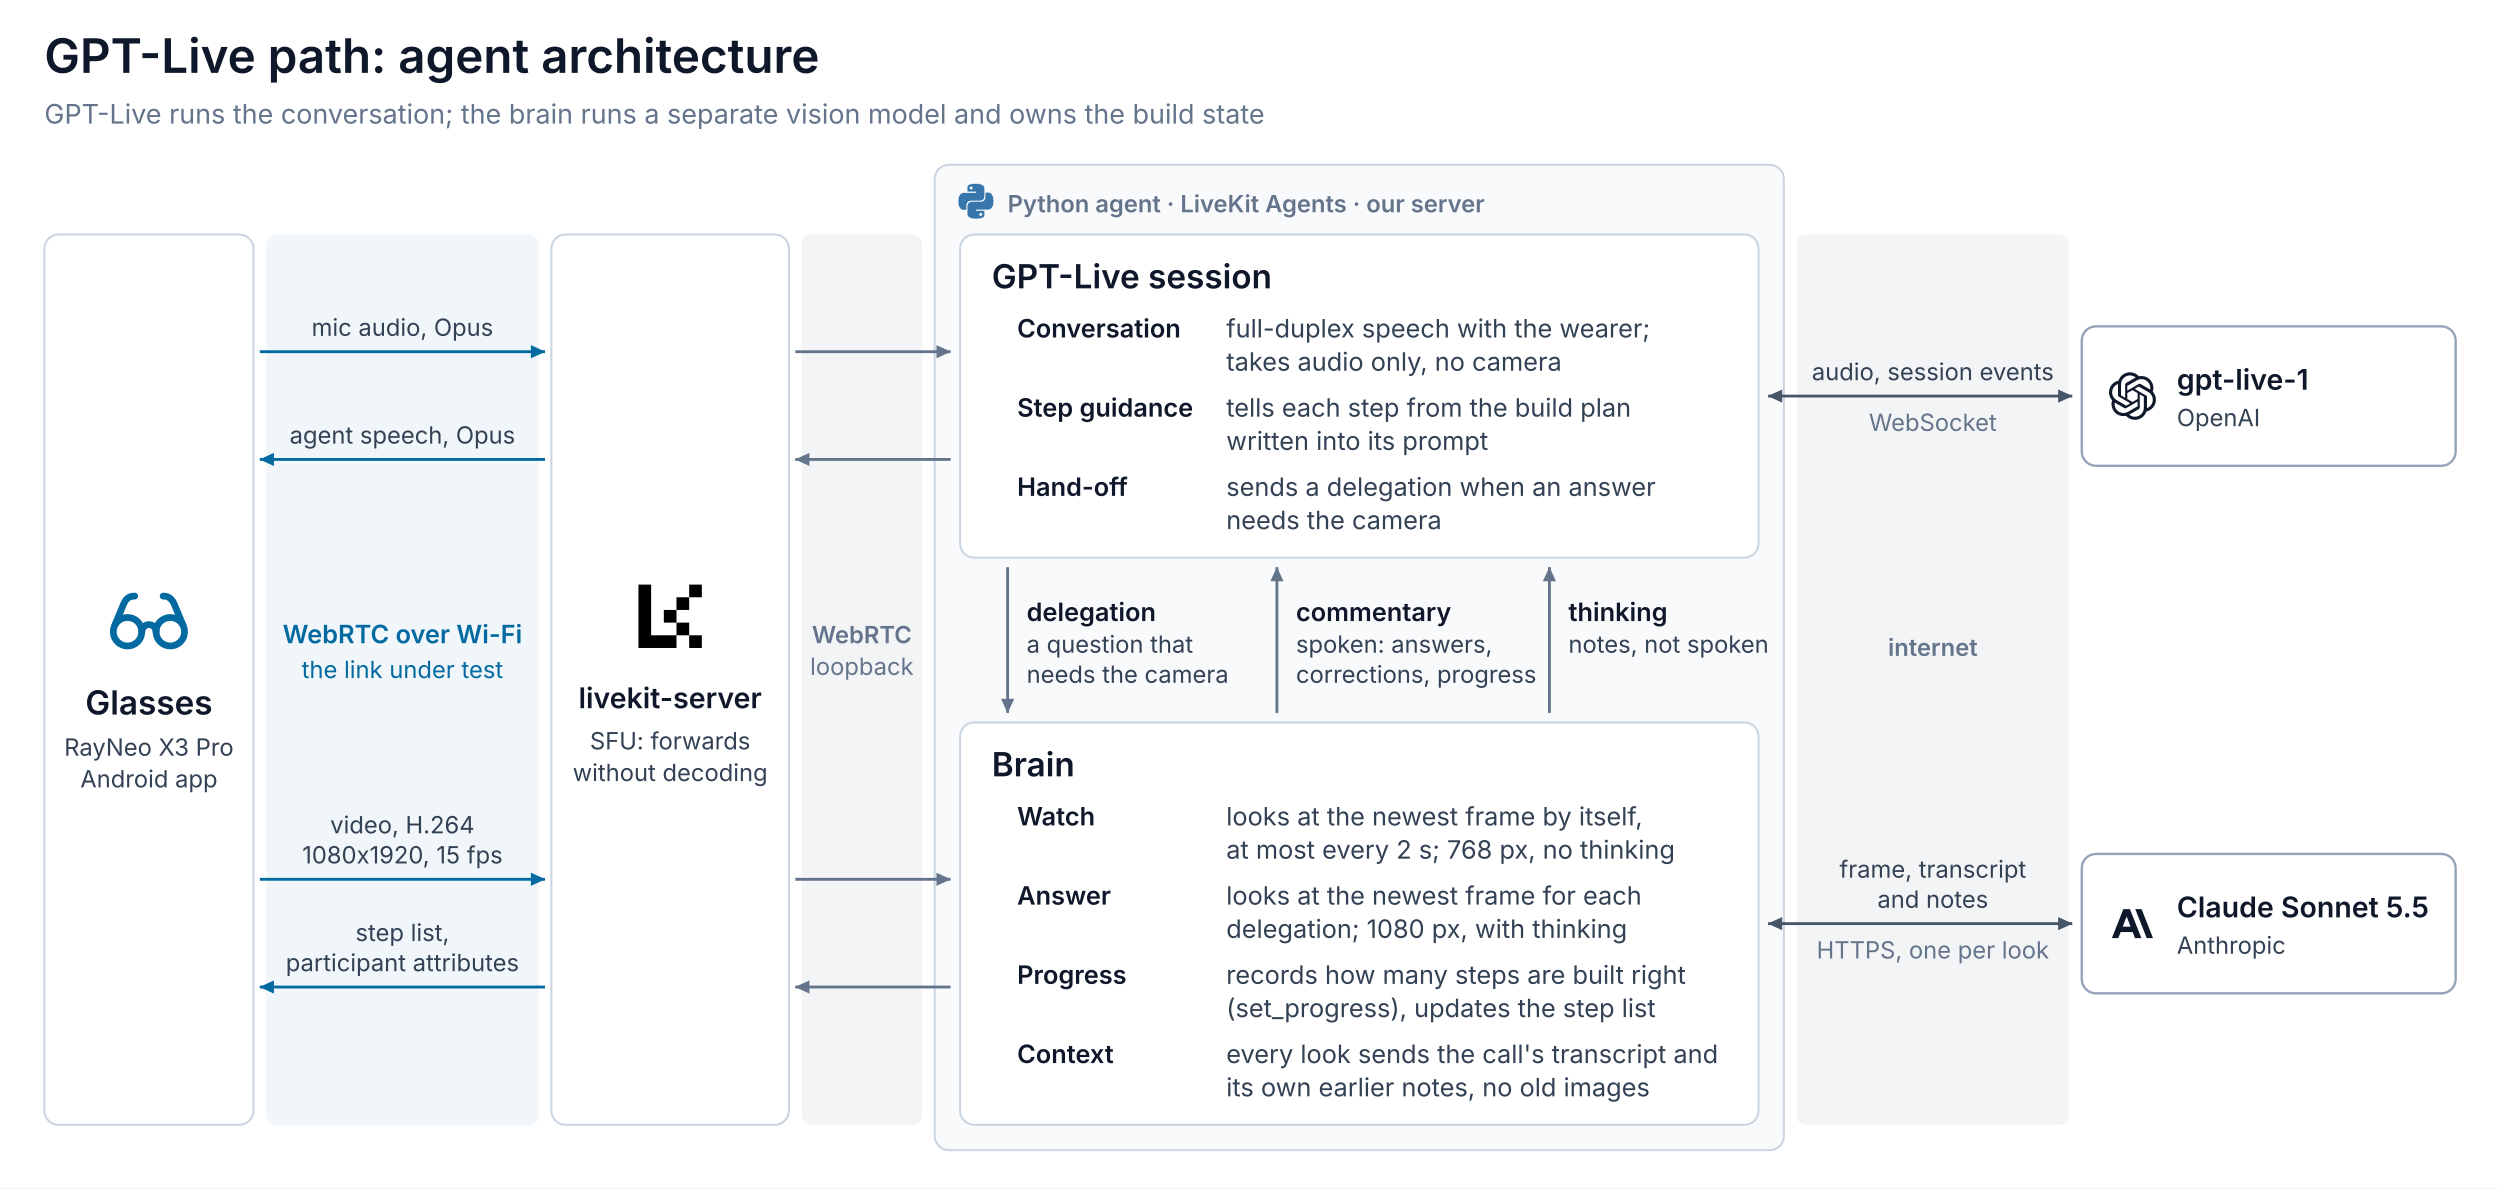
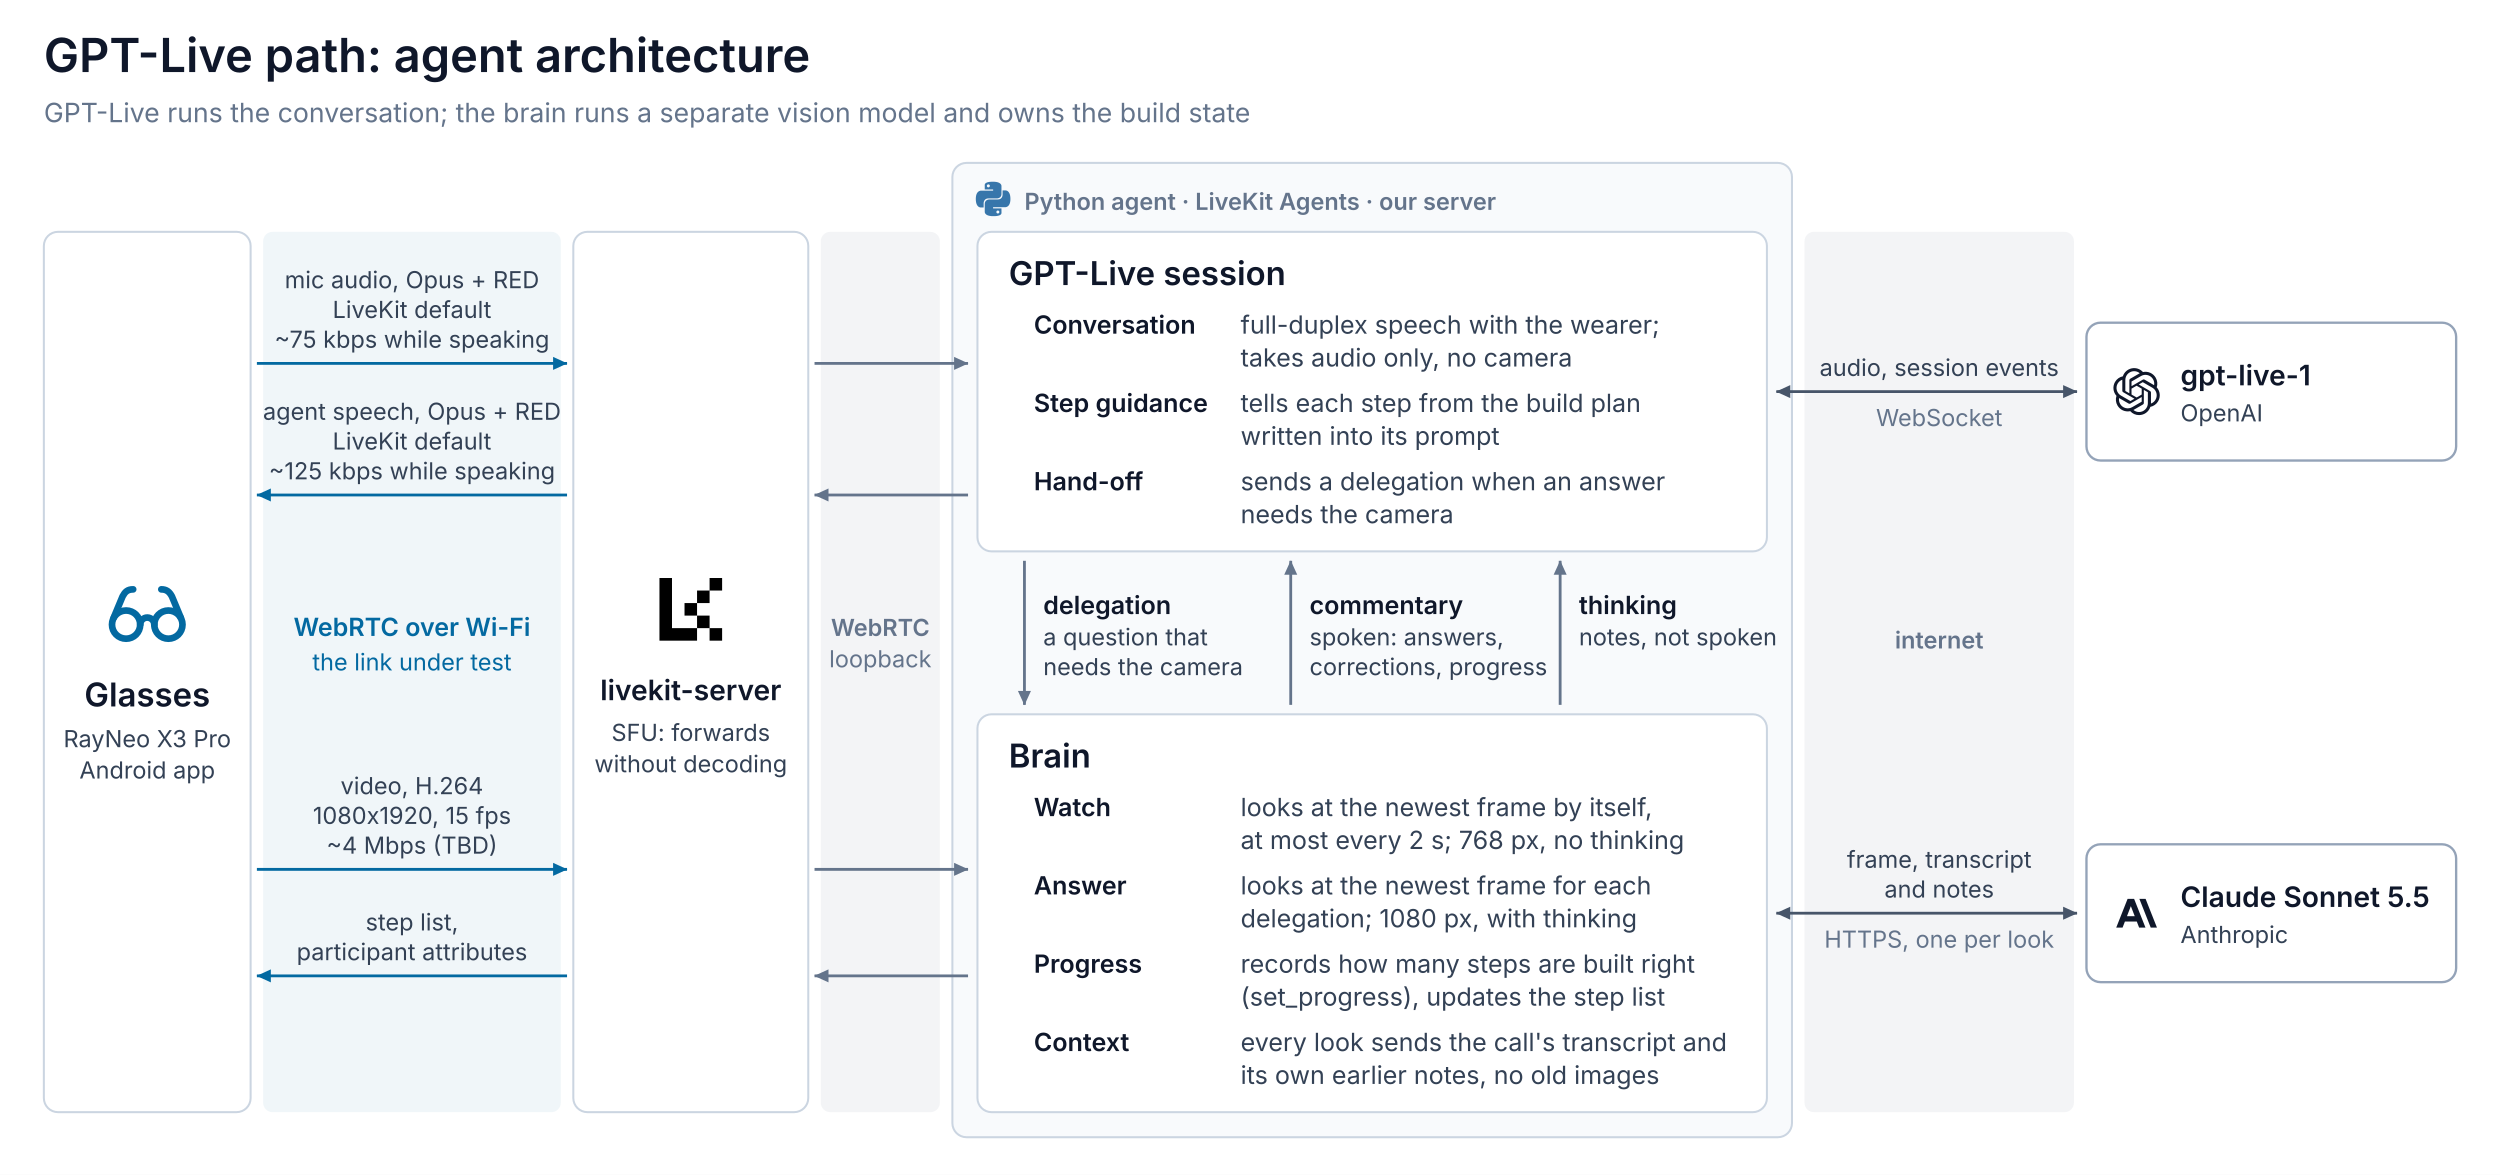
- <svg xmlns="http://www.w3.org/2000/svg" width="1578" height="750" viewBox="0 0 1578 750" font-family="Segoe UI, Inter, Helvetica Neue, Arial, sans-serif">
-   <rect width="1578" height="750" fill="#ffffff" />
+ <svg xmlns="http://www.w3.org/2000/svg" width="1596" height="750" viewBox="0 0 1596 750" font-family="Segoe UI, Inter, Helvetica Neue, Arial, sans-serif">
+   <rect width="1596" height="750" fill="#ffffff" />
  <defs>
    <marker id="head" viewBox="0 0 10 10" refX="9" refY="5" markerWidth="5.5" markerHeight="5.5" orient="auto-start-reverse">
      <path d="M0 0.8 L9.2 5 L0 9.2 Z" fill="#0369a1" />
    </marker>
    <marker id="headm" viewBox="0 0 10 10" refX="9" refY="5" markerWidth="5.5" markerHeight="5.5" orient="auto-start-reverse">
      <path d="M0 0.8 L9.2 5 L0 9.2 Z" fill="#64748b" />
    </marker>
    <marker id="headv" viewBox="0 0 10 10" refX="9" refY="5" markerWidth="5.5" markerHeight="5.5" orient="auto-start-reverse">
      <path d="M0 0.8 L9.2 5 L0 9.2 Z" fill="#475569" />
    </marker>
  </defs>
  <text x="28" y="46" font-size="30" font-weight="600" fill="#0f172a" text-anchor="start">GPT-Live path: agent architecture</text>
  <text x="28" y="78" font-size="17" font-weight="400" fill="#64748b" text-anchor="start">GPT-Live runs the conversation; the brain runs a separate vision model and owns the build state</text>
  <rect x="28" y="148" width="132" height="562" rx="9" fill="#ffffff" stroke="#cbd5e1" stroke-width="1.3" />
  <g transform="translate(67.0,365.0) scale(2.25)" fill="none" stroke="#0369a1" stroke-width="1.9" stroke-linecap="round" stroke-linejoin="round">
    <circle cx="6" cy="15" r="4" />
    <circle cx="18" cy="15" r="4" />
    <path d="M14 15a2 2 0 0 0-2-2 2 2 0 0 0-2 2" />
    <path d="M2.5 13 5 7c.7-1.3 1.4-2 3-2" />
    <path d="M21.5 13 19 7c-.7-1.3-1.5-2-3-2" />
  </g>
  <text x="94.0" y="451.0" font-size="21" font-weight="600" fill="#0f172a" text-anchor="middle">Glasses</text>
  <text x="94.0" y="477.0" font-size="15" font-weight="400" fill="#334155" text-anchor="middle">RayNeo X3 Pro</text>
  <text x="94.0" y="497.0" font-size="15" font-weight="400" fill="#334155" text-anchor="middle">Android app</text>
-   <rect x="168" y="148" width="172" height="562" rx="6" fill="#0369a1" fill-opacity="0.06" />
-   <text x="254.0" y="406.0" font-size="16" font-weight="600" fill="#0369a1" text-anchor="middle">WebRTC over Wi-Fi</text>
-   <text x="254.0" y="428.0" font-size="15" font-weight="400" fill="#0369a1" text-anchor="middle">the link under test</text>
-   <rect x="590" y="104" width="536" height="622" rx="9" fill="#f8fafc" stroke="#cbd5e1" stroke-width="1.3" />
-   <g transform="translate(605.0,116) scale(0.916667)" fill="#3776AB">
+   <rect x="168" y="148" width="190" height="562" rx="6" fill="#0369a1" fill-opacity="0.06" />
+   <text x="263.0" y="406.0" font-size="16" font-weight="600" fill="#0369a1" text-anchor="middle">WebRTC over Wi-Fi</text>
+   <text x="263.0" y="428.0" font-size="15" font-weight="400" fill="#0369a1" text-anchor="middle">the link under test</text>
+   <rect x="608" y="104" width="536" height="622" rx="9" fill="#f8fafc" stroke="#cbd5e1" stroke-width="1.3" />
+   <g transform="translate(623.0,116) scale(0.916667)" fill="#3776AB">
    <path d="M14.25.18l.9.2.73.26.59.3.45.32.34.34.25.34.16.33.1.3.04.26.02.2-.01.13V8.5l-.05.63-.13.55-.21.46-.26.38-.3.31-.33.25-.35.19-.35.14-.33.1-.3.07-.26.04-.21.02H8.77l-.69.05-.59.14-.5.22-.41.27-.33.32-.27.35-.2.36-.15.37-.1.35-.07.32-.04.27-.02.21v3.06H3.17l-.21-.03-.28-.07-.32-.12-.35-.18-.36-.26-.36-.36-.35-.46-.32-.59-.28-.73-.21-.88-.14-1.05-.05-1.23.06-1.22.16-1.04.24-.87.32-.71.36-.57.4-.44.42-.33.42-.24.4-.16.36-.1.32-.05.24-.01h.16l.06.01h8.16v-.83H6.18l-.01-2.75-.02-.37.05-.34.11-.31.17-.28.25-.26.31-.23.38-.2.44-.18.51-.15.58-.12.64-.1.71-.06.77-.04.84-.02 1.27.05zm-6.3 1.98l-.23.33-.08.41.08.41.23.34.33.22.41.09.41-.09.33-.22.23-.34.08-.41-.08-.41-.23-.33-.33-.22-.41-.09-.41.09zm13.09 3.95l.28.06.32.12.35.18.36.27.36.35.35.47.32.59.28.73.21.88.14 1.04.05 1.23-.06 1.23-.16 1.04-.24.86-.32.71-.36.57-.4.45-.42.33-.42.24-.4.16-.36.09-.32.05-.24.02-.16-.01h-8.22v.82h5.84l.01 2.76.02.36-.05.34-.11.31-.17.29-.25.25-.31.24-.38.2-.44.17-.51.15-.58.13-.64.09-.71.07-.77.04-.84.01-1.27-.04-1.07-.14-.9-.2-.73-.25-.59-.3-.45-.33-.34-.34-.25-.34-.16-.33-.1-.3-.04-.25-.02-.2.01-.13v-5.34l.05-.64.13-.54.21-.46.26-.38.3-.32.33-.24.35-.2.35-.14.33-.1.3-.06.26-.04.21-.02.13-.01h5.84l.69-.05.59-.14.5-.21.41-.28.33-.32.27-.35.2-.36.15-.36.1-.35.07-.32.04-.28.02-.21V6.07h2.09l.14.01zm-6.47 14.25l-.23.33-.08.41.08.41.23.33.33.23.41.08.41-.08.33-.23.23-.33.08-.41-.08-.41-.23-.33-.33-.23-.41-.08-.41.08z" />
  </g>
-   <text x="636" y="134" font-size="15" font-weight="600" fill="#64748b" text-anchor="start">Python agent · LiveKit Agents · our server</text>
-   <rect x="606" y="148" width="504" height="204" rx="9" fill="#ffffff" stroke="#cbd5e1" stroke-width="1.3" />
-   <text x="626" y="182" font-size="21" font-weight="600" fill="#0f172a" text-anchor="start">GPT-Live session</text>
-   <text x="642" y="213" font-size="16" font-weight="600" fill="#0f172a" text-anchor="start">Conversation</text>
-   <text x="774" y="213" font-size="16" font-weight="400" fill="#334155" text-anchor="start">full-duplex speech with the wearer;</text>
-   <text x="774" y="234" font-size="16" font-weight="400" fill="#334155" text-anchor="start">takes audio only, no camera</text>
-   <text x="642" y="263" font-size="16" font-weight="600" fill="#0f172a" text-anchor="start">Step guidance</text>
-   <text x="774" y="263" font-size="16" font-weight="400" fill="#334155" text-anchor="start">tells each step from the build plan</text>
-   <text x="774" y="284" font-size="16" font-weight="400" fill="#334155" text-anchor="start">written into its prompt</text>
-   <text x="642" y="313" font-size="16" font-weight="600" fill="#0f172a" text-anchor="start">Hand-off</text>
-   <text x="774" y="313" font-size="16" font-weight="400" fill="#334155" text-anchor="start">sends a delegation when an answer</text>
-   <text x="774" y="334" font-size="16" font-weight="400" fill="#334155" text-anchor="start">needs the camera</text>
-   <rect x="606" y="456" width="504" height="254" rx="9" fill="#ffffff" stroke="#cbd5e1" stroke-width="1.3" />
-   <text x="626" y="490" font-size="21" font-weight="600" fill="#0f172a" text-anchor="start">Brain</text>
-   <text x="642" y="521" font-size="16" font-weight="600" fill="#0f172a" text-anchor="start">Watch</text>
-   <text x="774" y="521" font-size="16" font-weight="400" fill="#334155" text-anchor="start">looks at the newest frame by itself,</text>
-   <text x="774" y="542" font-size="16" font-weight="400" fill="#334155" text-anchor="start">at most every 2 s; 768 px, no thinking</text>
-   <text x="642" y="571" font-size="16" font-weight="600" fill="#0f172a" text-anchor="start">Answer</text>
-   <text x="774" y="571" font-size="16" font-weight="400" fill="#334155" text-anchor="start">looks at the newest frame for each</text>
-   <text x="774" y="592" font-size="16" font-weight="400" fill="#334155" text-anchor="start">delegation; 1080 px, with thinking</text>
-   <text x="642" y="621" font-size="16" font-weight="600" fill="#0f172a" text-anchor="start">Progress</text>
-   <text x="774" y="621" font-size="16" font-weight="400" fill="#334155" text-anchor="start">records how many steps are built right</text>
-   <text x="774" y="642" font-size="16" font-weight="400" fill="#334155" text-anchor="start">(set_progress), updates the step list</text>
-   <text x="642" y="671" font-size="16" font-weight="600" fill="#0f172a" text-anchor="start">Context</text>
-   <text x="774" y="671" font-size="16" font-weight="400" fill="#334155" text-anchor="start">every look sends the call's transcript and</text>
-   <text x="774" y="692" font-size="16" font-weight="400" fill="#334155" text-anchor="start">its own earlier notes, no old images</text>
-   <path d="M636 358 L636 450" fill="none" stroke="#64748b" stroke-width="1.8" stroke-linejoin="round" marker-end="url(#headm)" />
-   <path d="M806 450 L806 358" fill="none" stroke="#64748b" stroke-width="1.8" stroke-linejoin="round" marker-end="url(#headm)" />
-   <path d="M978 450 L978 358" fill="none" stroke="#64748b" stroke-width="1.8" stroke-linejoin="round" marker-end="url(#headm)" />
-   <text x="648" y="392.0" font-size="16" font-weight="600" fill="#0f172a" text-anchor="start">delegation</text>
-   <text x="648" y="412.0" font-size="15" font-weight="400" fill="#334155" text-anchor="start">a question that</text>
-   <text x="648" y="431.0" font-size="15" font-weight="400" fill="#334155" text-anchor="start">needs the camera</text>
-   <text x="818" y="392.0" font-size="16" font-weight="600" fill="#0f172a" text-anchor="start">commentary</text>
-   <text x="818" y="412.0" font-size="15" font-weight="400" fill="#334155" text-anchor="start">spoken: answers,</text>
-   <text x="818" y="431.0" font-size="15" font-weight="400" fill="#334155" text-anchor="start">corrections, progress</text>
-   <text x="990" y="392.0" font-size="16" font-weight="600" fill="#0f172a" text-anchor="start">thinking</text>
-   <text x="990" y="412.0" font-size="15" font-weight="400" fill="#334155" text-anchor="start">notes, not spoken</text>
-   <rect x="348" y="148" width="150" height="562" rx="9" fill="#ffffff" stroke="#cbd5e1" stroke-width="1.3" />
-   <g transform="translate(403.0,369.0) scale(1.66667)" fill="#000000">
+   <text x="654" y="134" font-size="15" font-weight="600" fill="#64748b" text-anchor="start">Python agent · LiveKit Agents · our server</text>
+   <rect x="624" y="148" width="504" height="204" rx="9" fill="#ffffff" stroke="#cbd5e1" stroke-width="1.3" />
+   <text x="644" y="182" font-size="21" font-weight="600" fill="#0f172a" text-anchor="start">GPT-Live session</text>
+   <text x="660" y="213" font-size="16" font-weight="600" fill="#0f172a" text-anchor="start">Conversation</text>
+   <text x="792" y="213" font-size="16" font-weight="400" fill="#334155" text-anchor="start">full-duplex speech with the wearer;</text>
+   <text x="792" y="234" font-size="16" font-weight="400" fill="#334155" text-anchor="start">takes audio only, no camera</text>
+   <text x="660" y="263" font-size="16" font-weight="600" fill="#0f172a" text-anchor="start">Step guidance</text>
+   <text x="792" y="263" font-size="16" font-weight="400" fill="#334155" text-anchor="start">tells each step from the build plan</text>
+   <text x="792" y="284" font-size="16" font-weight="400" fill="#334155" text-anchor="start">written into its prompt</text>
+   <text x="660" y="313" font-size="16" font-weight="600" fill="#0f172a" text-anchor="start">Hand-off</text>
+   <text x="792" y="313" font-size="16" font-weight="400" fill="#334155" text-anchor="start">sends a delegation when an answer</text>
+   <text x="792" y="334" font-size="16" font-weight="400" fill="#334155" text-anchor="start">needs the camera</text>
+   <rect x="624" y="456" width="504" height="254" rx="9" fill="#ffffff" stroke="#cbd5e1" stroke-width="1.3" />
+   <text x="644" y="490" font-size="21" font-weight="600" fill="#0f172a" text-anchor="start">Brain</text>
+   <text x="660" y="521" font-size="16" font-weight="600" fill="#0f172a" text-anchor="start">Watch</text>
+   <text x="792" y="521" font-size="16" font-weight="400" fill="#334155" text-anchor="start">looks at the newest frame by itself,</text>
+   <text x="792" y="542" font-size="16" font-weight="400" fill="#334155" text-anchor="start">at most every 2 s; 768 px, no thinking</text>
+   <text x="660" y="571" font-size="16" font-weight="600" fill="#0f172a" text-anchor="start">Answer</text>
+   <text x="792" y="571" font-size="16" font-weight="400" fill="#334155" text-anchor="start">looks at the newest frame for each</text>
+   <text x="792" y="592" font-size="16" font-weight="400" fill="#334155" text-anchor="start">delegation; 1080 px, with thinking</text>
+   <text x="660" y="621" font-size="16" font-weight="600" fill="#0f172a" text-anchor="start">Progress</text>
+   <text x="792" y="621" font-size="16" font-weight="400" fill="#334155" text-anchor="start">records how many steps are built right</text>
+   <text x="792" y="642" font-size="16" font-weight="400" fill="#334155" text-anchor="start">(set_progress), updates the step list</text>
+   <text x="660" y="671" font-size="16" font-weight="600" fill="#0f172a" text-anchor="start">Context</text>
+   <text x="792" y="671" font-size="16" font-weight="400" fill="#334155" text-anchor="start">every look sends the call's transcript and</text>
+   <text x="792" y="692" font-size="16" font-weight="400" fill="#334155" text-anchor="start">its own earlier notes, no old images</text>
+   <path d="M654 358 L654 450" fill="none" stroke="#64748b" stroke-width="1.8" stroke-linejoin="round" marker-end="url(#headm)" />
+   <path d="M824 450 L824 358" fill="none" stroke="#64748b" stroke-width="1.8" stroke-linejoin="round" marker-end="url(#headm)" />
+   <path d="M996 450 L996 358" fill="none" stroke="#64748b" stroke-width="1.8" stroke-linejoin="round" marker-end="url(#headm)" />
+   <text x="666" y="392.0" font-size="16" font-weight="600" fill="#0f172a" text-anchor="start">delegation</text>
+   <text x="666" y="412.0" font-size="15" font-weight="400" fill="#334155" text-anchor="start">a question that</text>
+   <text x="666" y="431.0" font-size="15" font-weight="400" fill="#334155" text-anchor="start">needs the camera</text>
+   <text x="836" y="392.0" font-size="16" font-weight="600" fill="#0f172a" text-anchor="start">commentary</text>
+   <text x="836" y="412.0" font-size="15" font-weight="400" fill="#334155" text-anchor="start">spoken: answers,</text>
+   <text x="836" y="431.0" font-size="15" font-weight="400" fill="#334155" text-anchor="start">corrections, progress</text>
+   <text x="1008" y="392.0" font-size="16" font-weight="600" fill="#0f172a" text-anchor="start">thinking</text>
+   <text x="1008" y="412.0" font-size="15" font-weight="400" fill="#334155" text-anchor="start">notes, not spoken</text>
+   <rect x="366" y="148" width="150" height="562" rx="9" fill="#ffffff" stroke="#cbd5e1" stroke-width="1.3" />
+   <g transform="translate(421.0,369.0) scale(1.66667)" fill="#000000">
    <path d="M0 0v24h14.4v-4.799h4.8V24H24v-4.8h-4.799v-4.8h-4.8v4.8H4.8V0H0zm14.4 14.4V9.602h4.801V4.8H24V0h-4.8v4.8h-4.8v4.8H9.6v4.8h4.8z" />
  </g>
-   <text x="423.0" y="447.0" font-size="18" font-weight="600" fill="#0f172a" text-anchor="middle">livekit-server</text>
-   <text x="423.0" y="473.0" font-size="15" font-weight="400" fill="#334155" text-anchor="middle">SFU: forwards</text>
-   <text x="423.0" y="493.0" font-size="15" font-weight="400" fill="#334155" text-anchor="middle">without decoding</text>
-   <rect x="506" y="148" width="76" height="562" rx="6" fill="#64748b" fill-opacity="0.08" />
-   <text x="544.0" y="406.0" font-size="15" font-weight="600" fill="#64748b" text-anchor="middle">WebRTC</text>
-   <text x="544.0" y="426.0" font-size="15" font-weight="400" fill="#64748b" text-anchor="middle">loopback</text>
-   <path d="M164 222.0 L344 222.0" fill="none" stroke="#0369a1" stroke-width="1.8" stroke-linejoin="round" marker-end="url(#head)" />
-   <path d="M502 222.0 L600 222.0" fill="none" stroke="#64748b" stroke-width="1.8" stroke-linejoin="round" marker-end="url(#headm)" />
-   <text x="254.0" y="212.0" font-size="15" font-weight="400" fill="#334155" text-anchor="middle">mic audio, Opus</text>
-   <path d="M600 290.0 L502 290.0" fill="none" stroke="#64748b" stroke-width="1.8" stroke-linejoin="round" marker-end="url(#headm)" />
-   <path d="M344 290.0 L164 290.0" fill="none" stroke="#0369a1" stroke-width="1.8" stroke-linejoin="round" marker-end="url(#head)" />
-   <text x="254.0" y="280.0" font-size="15" font-weight="400" fill="#334155" text-anchor="middle">agent speech, Opus</text>
-   <path d="M164 555.0 L344 555.0" fill="none" stroke="#0369a1" stroke-width="1.8" stroke-linejoin="round" marker-end="url(#head)" />
-   <path d="M502 555.0 L600 555.0" fill="none" stroke="#64748b" stroke-width="1.8" stroke-linejoin="round" marker-end="url(#headm)" />
-   <text x="254.0" y="526.0" font-size="15" font-weight="400" fill="#334155" text-anchor="middle">video, H.264</text>
-   <text x="254.0" y="545.0" font-size="15" font-weight="400" fill="#334155" text-anchor="middle">1080x1920, 15 fps</text>
-   <path d="M600 623.0 L502 623.0" fill="none" stroke="#64748b" stroke-width="1.8" stroke-linejoin="round" marker-end="url(#headm)" />
-   <path d="M344 623.0 L164 623.0" fill="none" stroke="#0369a1" stroke-width="1.8" stroke-linejoin="round" marker-end="url(#head)" />
-   <text x="254.0" y="594.0" font-size="15" font-weight="400" fill="#334155" text-anchor="middle">step list,</text>
-   <text x="254.0" y="613.0" font-size="15" font-weight="400" fill="#334155" text-anchor="middle">participant attributes</text>
-   <rect x="1134" y="148" width="172" height="562" rx="6" fill="#64748b" fill-opacity="0.08" />
-   <text x="1220.0" y="414.0" font-size="15" font-weight="600" fill="#64748b" text-anchor="middle">internet</text>
-   <rect x="1314" y="206.0" width="236" height="88" rx="9" fill="#ffffff" stroke="#94a3b8" stroke-width="1.5" />
-   <g transform="translate(1331.0,235.0) scale(1.25)" fill="#0f172a">
+   <text x="441.0" y="447.0" font-size="18" font-weight="600" fill="#0f172a" text-anchor="middle">livekit-server</text>
+   <text x="441.0" y="473.0" font-size="15" font-weight="400" fill="#334155" text-anchor="middle">SFU: forwards</text>
+   <text x="441.0" y="493.0" font-size="15" font-weight="400" fill="#334155" text-anchor="middle">without decoding</text>
+   <rect x="524" y="148" width="76" height="562" rx="6" fill="#64748b" fill-opacity="0.08" />
+   <text x="562.0" y="406.0" font-size="15" font-weight="600" fill="#64748b" text-anchor="middle">WebRTC</text>
+   <text x="562.0" y="426.0" font-size="15" font-weight="400" fill="#64748b" text-anchor="middle">loopback</text>
+   <path d="M164 232.0 L362 232.0" fill="none" stroke="#0369a1" stroke-width="1.8" stroke-linejoin="round" marker-end="url(#head)" />
+   <path d="M520 232.0 L618 232.0" fill="none" stroke="#64748b" stroke-width="1.8" stroke-linejoin="round" marker-end="url(#headm)" />
+   <text x="263.0" y="184.0" font-size="15" font-weight="400" fill="#334155" text-anchor="middle">mic audio, Opus + RED</text>
+   <text x="263.0" y="203.0" font-size="15" font-weight="400" fill="#334155" text-anchor="middle">LiveKit default</text>
+   <text x="263.0" y="222.0" font-size="15" font-weight="400" fill="#334155" text-anchor="middle">~75 kbps while speaking</text>
+   <path d="M618 316.0 L520 316.0" fill="none" stroke="#64748b" stroke-width="1.8" stroke-linejoin="round" marker-end="url(#headm)" />
+   <path d="M362 316.0 L164 316.0" fill="none" stroke="#0369a1" stroke-width="1.8" stroke-linejoin="round" marker-end="url(#head)" />
+   <text x="263.0" y="268.0" font-size="15" font-weight="400" fill="#334155" text-anchor="middle">agent speech, Opus + RED</text>
+   <text x="263.0" y="287.0" font-size="15" font-weight="400" fill="#334155" text-anchor="middle">LiveKit default</text>
+   <text x="263.0" y="306.0" font-size="15" font-weight="400" fill="#334155" text-anchor="middle">~125 kbps while speaking</text>
+   <path d="M164 555.0 L362 555.0" fill="none" stroke="#0369a1" stroke-width="1.8" stroke-linejoin="round" marker-end="url(#head)" />
+   <path d="M520 555.0 L618 555.0" fill="none" stroke="#64748b" stroke-width="1.8" stroke-linejoin="round" marker-end="url(#headm)" />
+   <text x="263.0" y="507.0" font-size="15" font-weight="400" fill="#334155" text-anchor="middle">video, H.264</text>
+   <text x="263.0" y="526.0" font-size="15" font-weight="400" fill="#334155" text-anchor="middle">1080x1920, 15 fps</text>
+   <text x="263.0" y="545.0" font-size="15" font-weight="400" fill="#334155" text-anchor="middle">~4 Mbps (TBD)</text>
+   <path d="M618 623.0 L520 623.0" fill="none" stroke="#64748b" stroke-width="1.8" stroke-linejoin="round" marker-end="url(#headm)" />
+   <path d="M362 623.0 L164 623.0" fill="none" stroke="#0369a1" stroke-width="1.8" stroke-linejoin="round" marker-end="url(#head)" />
+   <text x="263.0" y="594.0" font-size="15" font-weight="400" fill="#334155" text-anchor="middle">step list,</text>
+   <text x="263.0" y="613.0" font-size="15" font-weight="400" fill="#334155" text-anchor="middle">participant attributes</text>
+   <rect x="1152" y="148" width="172" height="562" rx="6" fill="#64748b" fill-opacity="0.08" />
+   <text x="1238.0" y="414.0" font-size="15" font-weight="600" fill="#64748b" text-anchor="middle">internet</text>
+   <rect x="1332" y="206.0" width="236" height="88" rx="9" fill="#ffffff" stroke="#94a3b8" stroke-width="1.5" />
+   <g transform="translate(1349.0,235.0) scale(1.25)" fill="#0f172a">
    <path d="M22.282 9.821a5.985 5.985 0 0 0-.516-4.911 6.046 6.046 0 0 0-6.51-2.9A6.065 6.065 0 0 0 4.981 4.182a5.985 5.985 0 0 0-3.998 2.9 6.046 6.046 0 0 0 .743 7.097 5.98 5.98 0 0 0 .511 4.911 6.051 6.051 0 0 0 6.515 2.9A5.985 5.985 0 0 0 13.26 24a6.056 6.056 0 0 0 5.772-4.206 5.989 5.989 0 0 0 3.998-2.9 6.056 6.056 0 0 0-.748-7.073zm-9.022 12.608a4.476 4.476 0 0 1-2.876-1.041l.142-.08 4.778-2.758a.795.795 0 0 0 .393-.681v-6.737l2.02 1.169a.071.071 0 0 1 .038.052v5.583a4.504 4.504 0 0 1-4.495 4.494zm-9.661-4.125a4.471 4.471 0 0 1-.535-3.014l.142.085 4.783 2.758a.771.771 0 0 0 .781 0l5.843-3.369v2.332a.08.08 0 0 1-.033.061L9.74 19.95a4.499 4.499 0 0 1-6.141-1.646zM2.341 7.896a4.485 4.485 0 0 1 2.365-1.973V11.6a.766.766 0 0 0 .388.676l5.814 3.354-2.02 1.169a.076.076 0 0 1-.071 0l-4.83-2.787A4.504 4.504 0 0 1 2.341 7.872zm16.596 3.856L13.104 8.364 15.119 7.2a.076.076 0 0 1 .071 0l4.83 2.791a4.494 4.494 0 0 1-.676 8.104v-5.677a.79.79 0 0 0-.407-.667zm2.011-3.023l-.142-.085-4.774-2.782a.776.776 0 0 0-.785 0L9.409 9.23V6.897a.066.066 0 0 1 .028-.061l4.83-2.787a4.499 4.499 0 0 1 6.68 4.66zM8.306 12.863l-2.02-1.164a.08.08 0 0 1-.038-.057V6.074a4.499 4.499 0 0 1 7.376-3.454l-.142.081L8.704 5.459a.795.795 0 0 0-.393.681zm1.098-2.365l2.602-1.5 2.607 1.5v2.999l-2.597 1.5-2.607-1.5Z" />
  </g>
-   <text x="1374" y="246.0" font-size="18" font-weight="600" fill="#0f172a" text-anchor="start">gpt-live-1</text>
-   <text x="1374" y="269.0" font-size="15" font-weight="400" fill="#334155" text-anchor="start">OpenAI</text>
-   <path d="M1116 250.0 L1308 250.0" fill="none" stroke="#475569" stroke-width="1.8" stroke-linejoin="round" marker-start="url(#headv)" marker-end="url(#headv)" />
-   <text x="1220.0" y="240.0" font-size="15" font-weight="400" fill="#334155" text-anchor="middle">audio, session events</text>
-   <text x="1220.0" y="272.0" font-size="15" font-weight="400" fill="#64748b" text-anchor="middle">WebSocket</text>
-   <rect x="1314" y="539.0" width="236" height="88" rx="9" fill="#ffffff" stroke="#94a3b8" stroke-width="1.5" />
-   <g transform="translate(1333.0,570.0) scale(1.08333)" fill="#0f172a">
+   <text x="1392" y="246.0" font-size="18" font-weight="600" fill="#0f172a" text-anchor="start">gpt-live-1</text>
+   <text x="1392" y="269.0" font-size="15" font-weight="400" fill="#334155" text-anchor="start">OpenAI</text>
+   <path d="M1134 250.0 L1326 250.0" fill="none" stroke="#475569" stroke-width="1.8" stroke-linejoin="round" marker-start="url(#headv)" marker-end="url(#headv)" />
+   <text x="1238.0" y="240.0" font-size="15" font-weight="400" fill="#334155" text-anchor="middle">audio, session events</text>
+   <text x="1238.0" y="272.0" font-size="15" font-weight="400" fill="#64748b" text-anchor="middle">WebSocket</text>
+   <rect x="1332" y="539.0" width="236" height="88" rx="9" fill="#ffffff" stroke="#94a3b8" stroke-width="1.5" />
+   <g transform="translate(1351.0,570.0) scale(1.08333)" fill="#0f172a">
    <path d="M17.304 3.541h-3.672l6.696 16.918H24Zm-10.608 0L0 20.459h3.744l1.369-3.553h7.005l1.369 3.553h3.744L10.536 3.541Zm-.371 10.223 2.291-5.946 2.291 5.946Z" />
  </g>
-   <text x="1374" y="579.0" font-size="18" font-weight="600" fill="#0f172a" text-anchor="start">Claude Sonnet 5.5</text>
-   <text x="1374" y="602.0" font-size="15" font-weight="400" fill="#334155" text-anchor="start">Anthropic</text>
-   <path d="M1116 583.0 L1308 583.0" fill="none" stroke="#475569" stroke-width="1.8" stroke-linejoin="round" marker-start="url(#headv)" marker-end="url(#headv)" />
-   <text x="1220.0" y="554.0" font-size="15" font-weight="400" fill="#334155" text-anchor="middle">frame, transcript</text>
-   <text x="1220.0" y="573.0" font-size="15" font-weight="400" fill="#334155" text-anchor="middle">and notes</text>
-   <text x="1220.0" y="605.0" font-size="15" font-weight="400" fill="#64748b" text-anchor="middle">HTTPS, one per look</text>
+   <text x="1392" y="579.0" font-size="18" font-weight="600" fill="#0f172a" text-anchor="start">Claude Sonnet 5.5</text>
+   <text x="1392" y="602.0" font-size="15" font-weight="400" fill="#334155" text-anchor="start">Anthropic</text>
+   <path d="M1134 583.0 L1326 583.0" fill="none" stroke="#475569" stroke-width="1.8" stroke-linejoin="round" marker-start="url(#headv)" marker-end="url(#headv)" />
+   <text x="1238.0" y="554.0" font-size="15" font-weight="400" fill="#334155" text-anchor="middle">frame, transcript</text>
+   <text x="1238.0" y="573.0" font-size="15" font-weight="400" fill="#334155" text-anchor="middle">and notes</text>
+   <text x="1238.0" y="605.0" font-size="15" font-weight="400" fill="#64748b" text-anchor="middle">HTTPS, one per look</text>
</svg>
